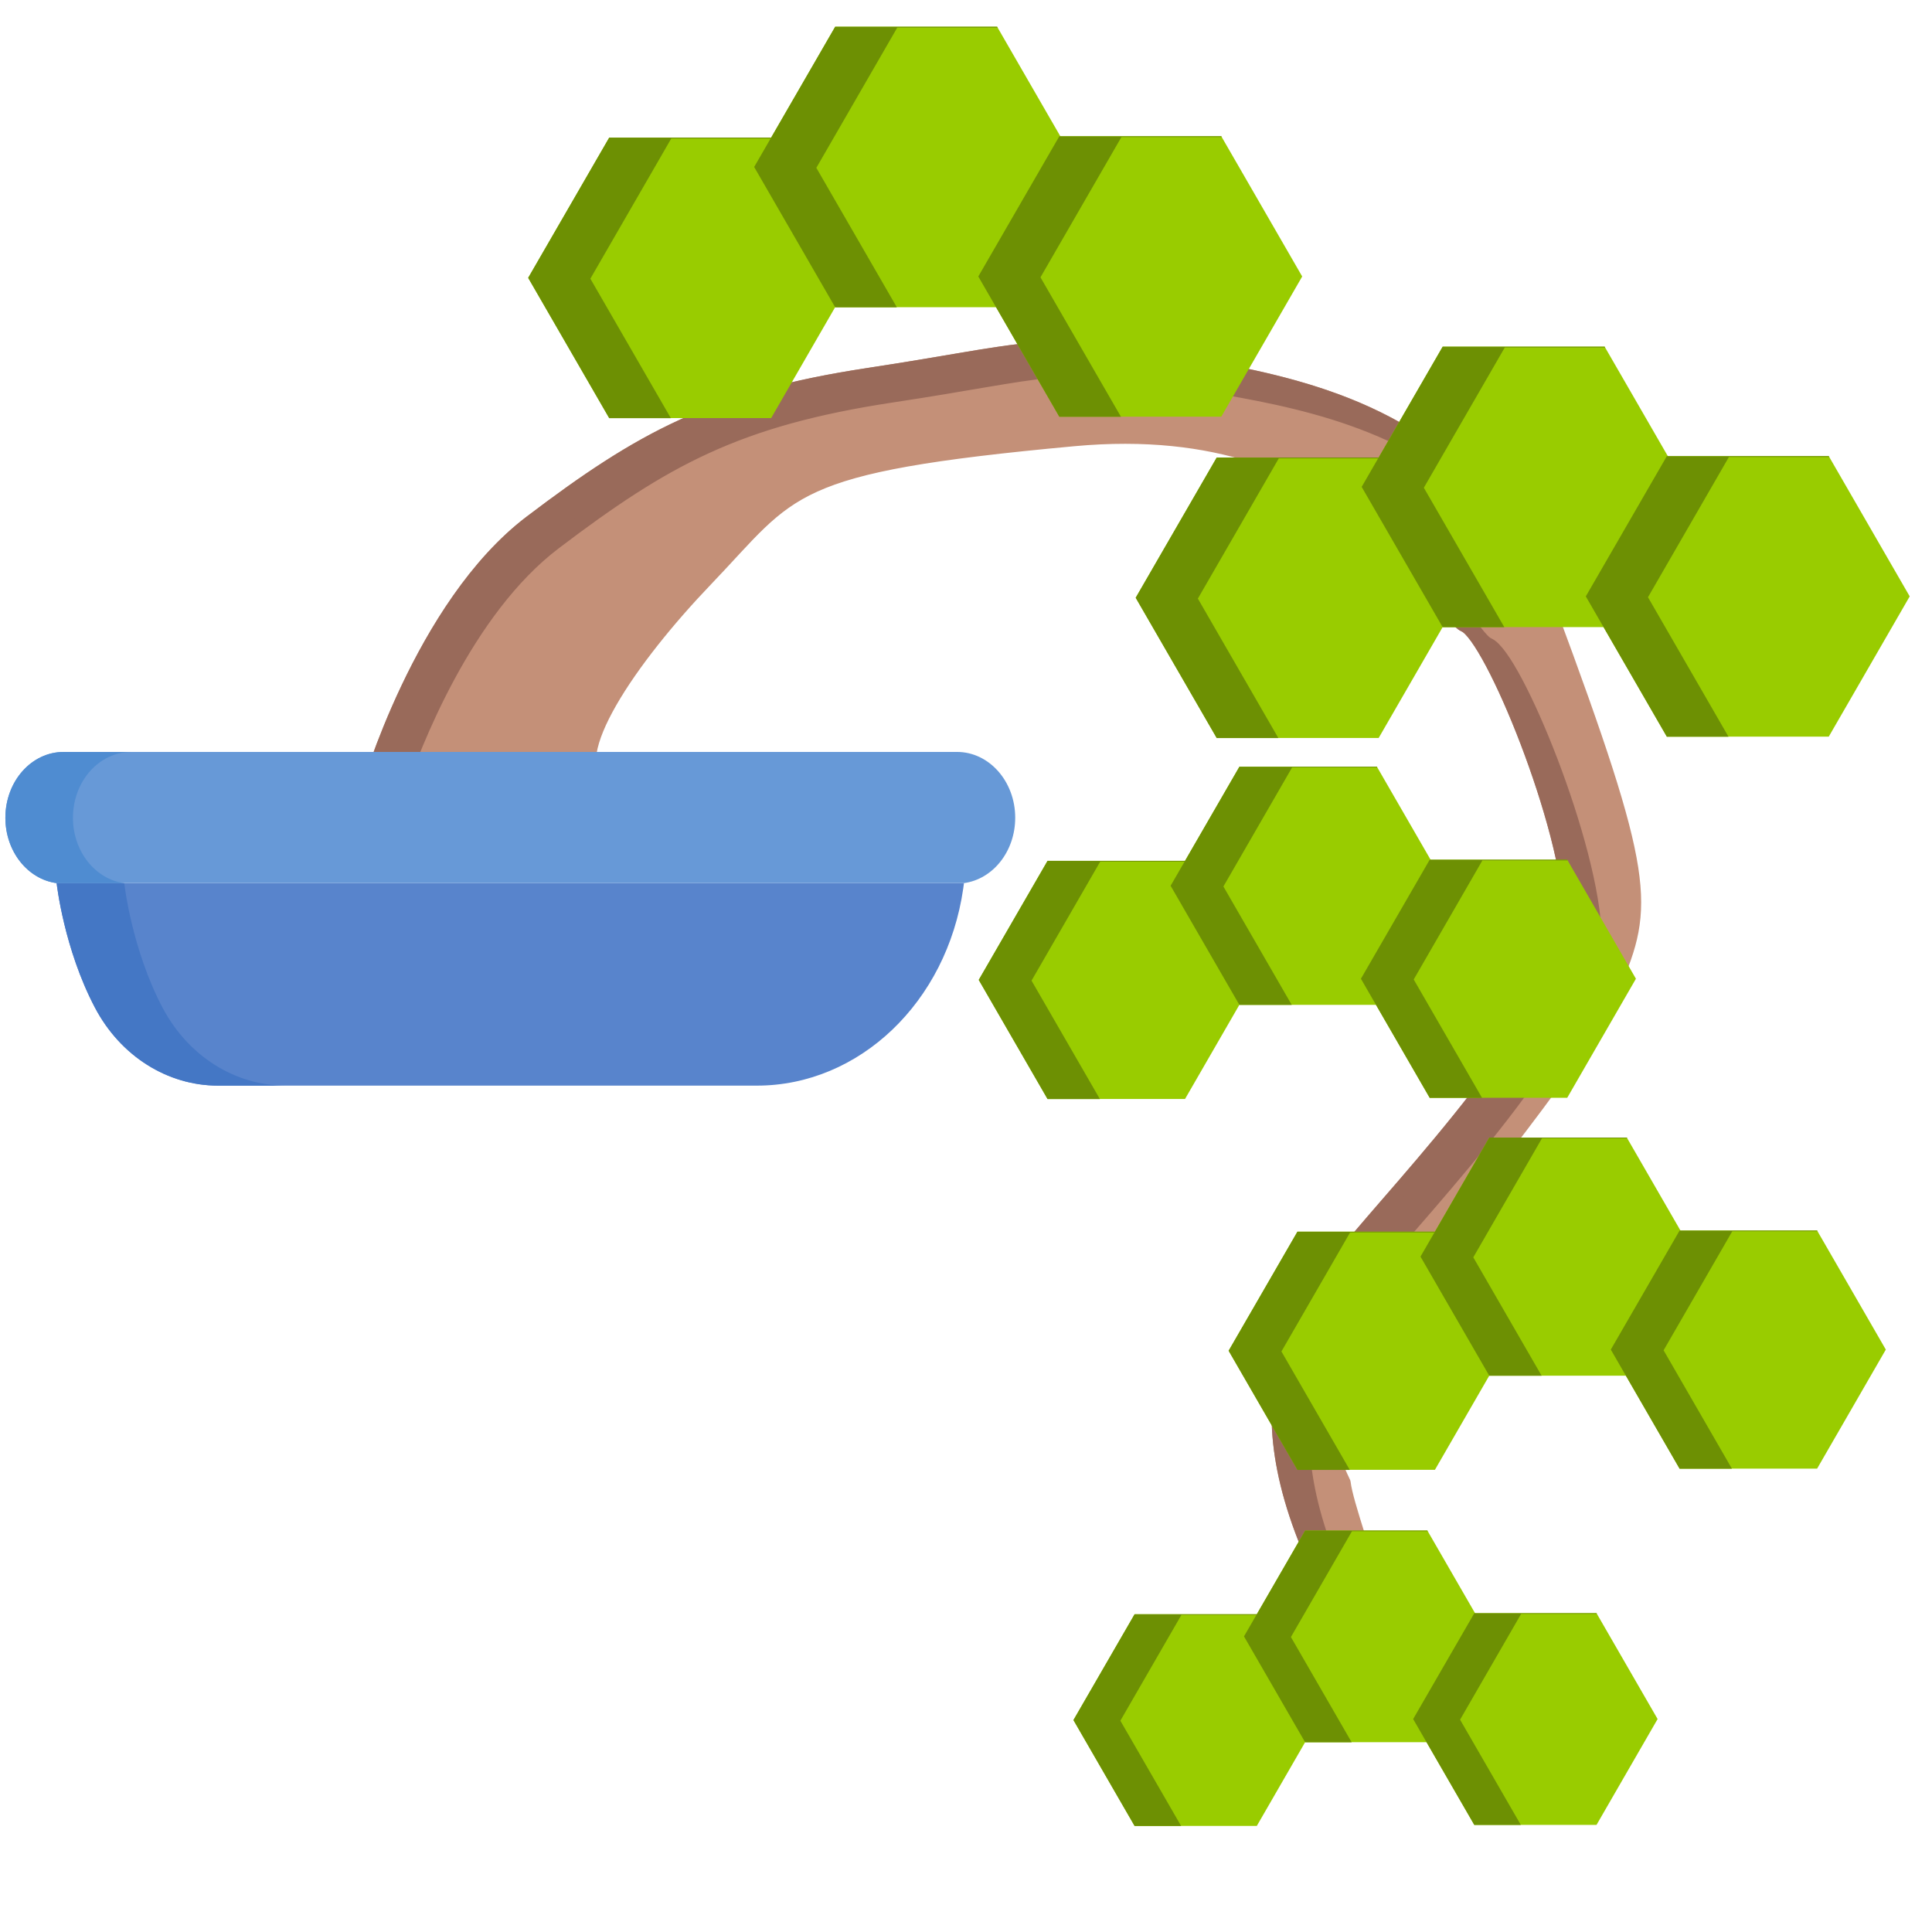
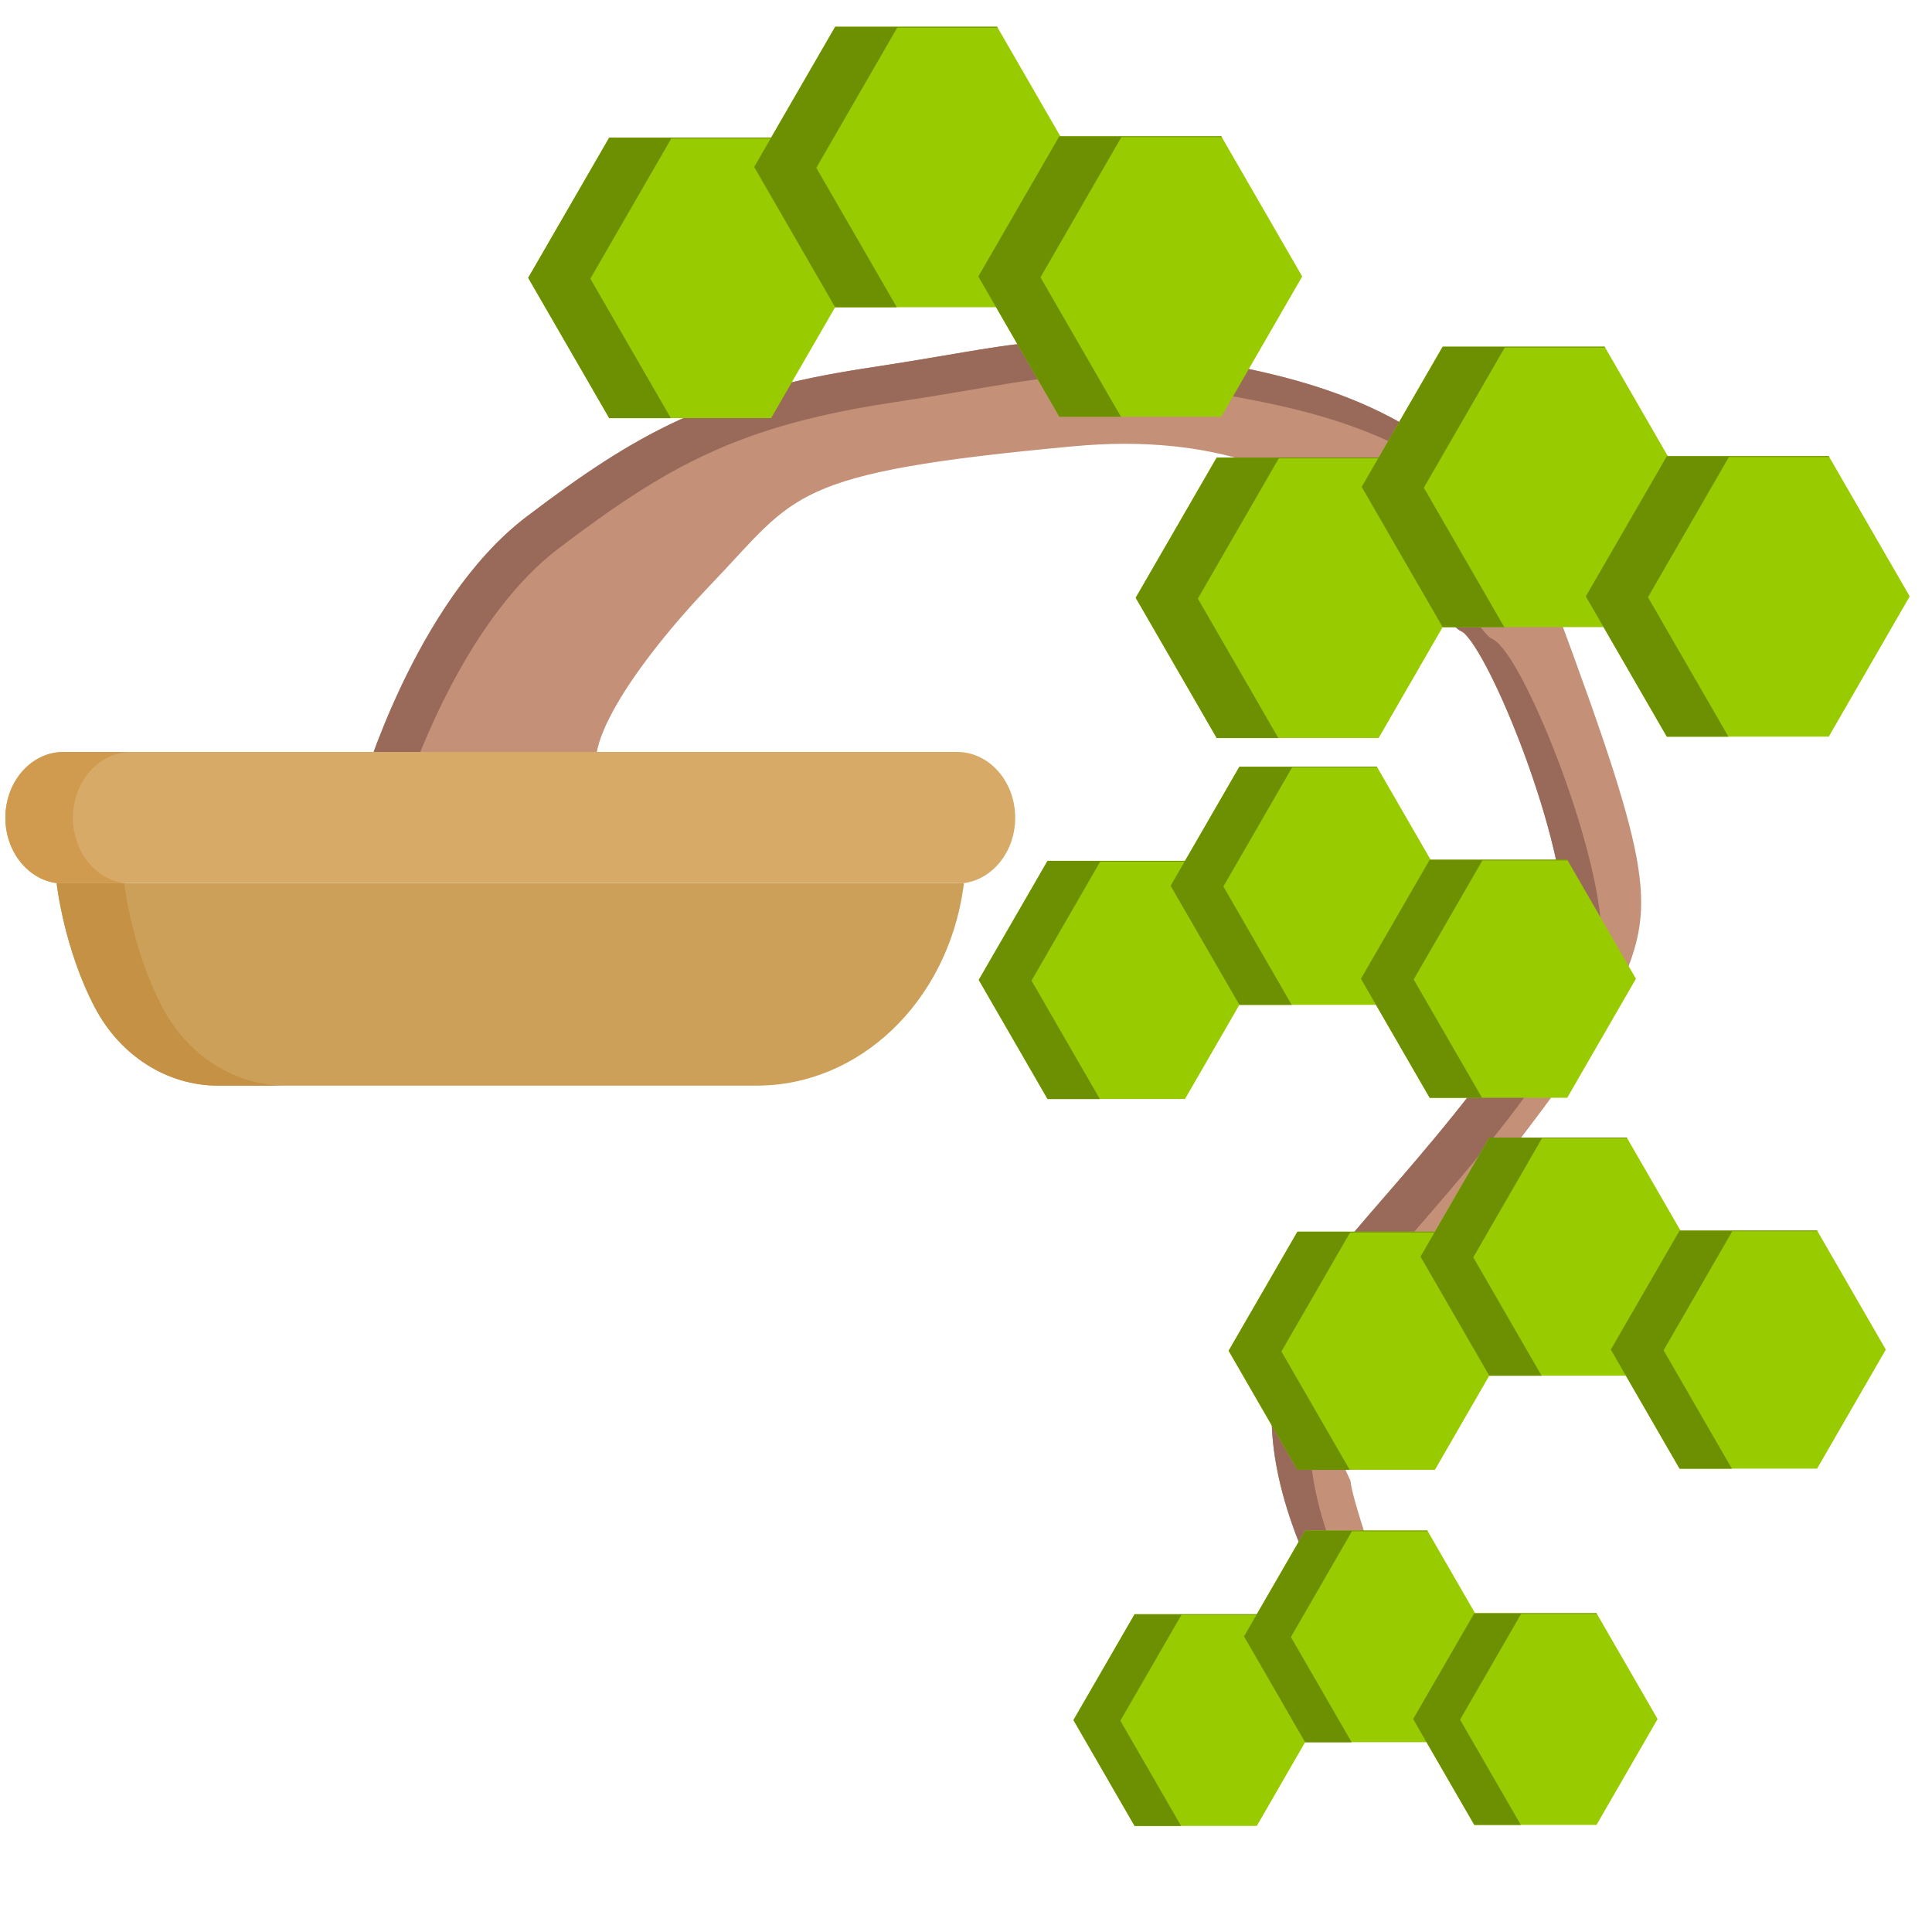
<svg xmlns="http://www.w3.org/2000/svg" width="500" height="500" viewBox="0 0 132.292 132.292" version="1.1" id="svg2515">
  <defs id="defs2512">
    <marker style="overflow:visible" id="Arrow1Sstart" refX="0.0" refY="0.0" orient="auto">
      <path transform="scale(0.2) translate(6,0)" style="fill-rule:evenodd;fill:context-stroke;stroke:context-stroke;stroke-width:1.0pt" d="M 0.0,0.0 L 5.0,-5.0 L -12.5,0.0 L 5.0,5.0 L 0.0,0.0 z " id="path24092" />
    </marker>
    <marker style="overflow:visible" id="Arrow1Mstart" refX="0.0" refY="0.0" orient="auto">
      <path transform="scale(0.4) translate(10,0)" style="fill-rule:evenodd;fill:context-stroke;stroke:context-stroke;stroke-width:1.0pt" d="M 0.0,0.0 L 5.0,-5.0 L -12.5,0.0 L 5.0,5.0 L 0.0,0.0 z " id="path24086" />
    </marker>
    <marker style="overflow:visible" id="Arrow1Lstart" refX="0.0" refY="0.0" orient="auto">
      <path transform="scale(0.8) translate(12.5,0)" style="fill-rule:evenodd;fill:context-stroke;stroke:context-stroke;stroke-width:1.0pt" d="M 0.0,0.0 L 5.0,-5.0 L -12.5,0.0 L 5.0,5.0 L 0.0,0.0 z " id="path24080" />
    </marker>
    <marker style="overflow:visible;" id="Arrow1Lend" refX="0.0" refY="0.0" orient="auto">
      <path transform="scale(0.8) rotate(180) translate(12.5,0)" style="fill-rule:evenodd;fill:context-stroke;stroke:context-stroke;stroke-width:1.0pt;" d="M 0.0,0.0 L 5.0,-5.0 L -12.5,0.0 L 5.0,5.0 L 0.0,0.0 z " id="path24083" />
    </marker>
  </defs>
  <g id="g17992" style="display:inline">
    <g id="g17906" transform="translate(124.6887,23.38778)">
      <path style="fill:#c49078;fill-opacity:1;stroke:#c49078;stroke-width:1;stroke-linecap:round;stroke-linejoin:round;stroke-miterlimit:4;stroke-dasharray:none;stroke-opacity:1" d="m -99.5,30.839 c 0,0 3.639,-12.736 11.176,-18.454 7.538,-5.718 12.497,-8.478 23.143,-10.087 10.646,-1.609 11.595,-2.514 19.483,-1.089 7.888,1.425 21.667,2.638 27.063,17.164 6.816,18.35 6.726,20.263 4.387,25.722 -2.339,5.458 -12.83,17.761 -15.335,20.793 -4.938,5.978 -5.458,8.317 -3.119,13.256 0.331,2.903 6.162,16.325 -1.302,6.779 -6.495,-13.277 -1.297,-18.995 1.822,-22.894 3.119,-3.899 15.179,-16.423 15.075,-22.613 -0.104,-6.19 -5.458,-19.234 -7.278,-20.013 -1.819,-0.78 -7.018,-14.555 -26.771,-12.736 -19.753,1.819 -19.234,3.379 -25.212,9.617 -5.153,5.377 -9.877,12.216 -7.278,14.035 2.599,1.819 -15.855,0.52 -15.855,0.52 z" id="path17902" />
      <path id="path17904" style="display:inline;fill:#996a5a;fill-opacity:1;stroke:#996a5a;stroke-width:3.78;stroke-linecap:round;stroke-linejoin:round;stroke-miterlimit:4;stroke-dasharray:none;stroke-opacity:1" d="m -198.508,1.9 c -11.866,0.222 -22.698,2.985 -47.846,6.785 -40.237,6.081 -58.981,16.513 -87.469,38.125 -28.488,21.612 -42.24,69.746 -42.24,69.746 0,0 4.051,0.251 7.529,0.463 4.265,-12.64 17.664,-47.52 40.734,-65.021 28.488,-21.612 47.234,-32.044 87.471,-38.125 40.237,-6.081 43.823,-9.501 73.637,-4.115 20.118,3.635 50.364,6.927 74.182,25.539 C -117.043,12.063 -150.858,8.517 -172.717,4.568 -183.897,2.549 -191.388,1.767 -198.508,1.9 Z m 85.471,47.498 c 12.09,11.36 17.784,22.611 20.875,23.936 6.876,2.947 27.112,52.246 27.506,75.641 0.394,23.395 -45.188,70.73 -56.977,85.465 -11.788,14.735 -31.437,36.348 -6.889,86.527 6.327,8.092 10.122,11.807 12.195,12.594 -1.725,-1.897 -3.752,-4.311 -6.172,-7.406 -24.548,-50.18 -4.9,-71.792 6.889,-86.527 11.788,-14.735 57.37,-62.07 56.977,-85.465 C -59.027,130.767 -79.262,81.469 -86.139,78.521 -89.703,76.994 -96.725,62.271 -113.037,49.398 Z" transform="scale(0.2645833)" />
    </g>
-     <g id="g14957-5-8-8-6-2-0" transform="matrix(0.9368565,0,0,1.059353,-112.0488,10.77939)" style="display:inline">
-       <path d="m 190.045,46.909 h -66.294 l -0.007,0.028 c 0,0 0.526,4.205 2.794,8.015 1.873,3.15 5.32,5.045 8.996,5.045 h 39.388 c 7.475,0 13.878,-5.383 15.081,-12.739 0.032,-0.205 0.049,-0.321 0.049,-0.321 l -0.007,-0.028 v 0" style="fill:#5884cc;fill-opacity:1;fill-rule:nonzero;stroke:none;stroke-width:0.035" id="path410-5-2-5-0-5-5" />
-       <path d="m 131.477,54.952 c -2.265,-3.81 -2.79,-8.015 -2.79,-8.015 l 0.004,-0.028 h -4.939 l -0.007,0.028 c 0,0 0.526,4.205 2.794,8.015 1.873,3.15 5.32,5.045 8.996,5.045 h 4.939 c -3.676,0 -7.119,-1.894 -8.996,-5.045" style="fill:#4477c5;fill-opacity:1;fill-rule:nonzero;stroke:none;stroke-width:0.035" id="path416-2-6-3-9-8-0" />
-       <path d="m 189.548,38.428 h -65.303 c -1.171,0 -2.237,0.476 -3.006,1.245 -0.769,0.769 -1.245,1.834 -1.245,3.009 0,2.184 1.64,3.983 3.757,4.226 h 66.294 c 2.131,-0.25 3.757,-2.053 3.757,-4.226 0,-2.349 -1.905,-4.255 -4.255,-4.255 v 0" style="fill:#6799d7;fill-opacity:1;fill-rule:nonzero;stroke:none;stroke-width:0.035" id="path422-0-0-4-4-0-4" />
-       <path d="m 124.933,42.683 c 0,-1.175 0.476,-2.24 1.245,-3.009 0.773,-0.769 1.834,-1.245 3.009,-1.245 h -4.942 c -1.171,0 -2.237,0.476 -3.006,1.245 -0.769,0.769 -1.245,1.834 -1.245,3.009 0,2.184 1.64,3.983 3.757,4.226 h 4.939 c -2.113,-0.243 -3.757,-2.043 -3.757,-4.226 v 0" style="fill:#4f8cd1;fill-opacity:1;fill-rule:nonzero;stroke:none;stroke-width:0.035" id="path424-7-6-6-8-5-9" />
+     <g id="g14957-5-87" transform="matrix(0.9368565,0,0,1.059353,-112.0488,10.77939)" style="display:inline">
+       <path d="m 190.045,46.909 h -66.294 l -0.007,0.028 c 0,0 0.526,4.205 2.794,8.015 1.873,3.15 5.32,5.045 8.996,5.045 h 39.388 c 7.475,0 13.878,-5.383 15.081,-12.739 0.032,-0.205 0.049,-0.321 0.049,-0.321 l -0.007,-0.028 v 0" style="fill:#cca058;fill-opacity:1;fill-rule:nonzero;stroke:none;stroke-width:0.035" id="path410-5-7" />
+       <path d="m 131.477,54.952 c -2.265,-3.81 -2.79,-8.015 -2.79,-8.015 l 0.004,-0.028 h -4.939 l -0.007,0.028 c 0,0 0.526,4.205 2.794,8.015 1.873,3.15 5.32,5.045 8.996,5.045 h 4.939 c -3.676,0 -7.119,-1.894 -8.996,-5.045" style="fill:#c59144;fill-opacity:1;fill-rule:nonzero;stroke:none;stroke-width:0.035" id="path416-2-7" />
+       <path d="m 189.548,38.428 h -65.303 c -1.171,0 -2.237,0.476 -3.006,1.245 -0.769,0.769 -1.245,1.834 -1.245,3.009 0,2.184 1.64,3.983 3.757,4.226 h 66.294 c 2.131,-0.25 3.757,-2.053 3.757,-4.226 0,-2.349 -1.905,-4.255 -4.255,-4.255 v 0" style="fill:#d7ab67;fill-opacity:1;fill-rule:nonzero;stroke:none;stroke-width:0.035" id="path422-0-7" />
+       <path d="m 124.933,42.683 c 0,-1.175 0.476,-2.24 1.245,-3.009 0.773,-0.769 1.834,-1.245 3.009,-1.245 h -4.942 c -1.171,0 -2.237,0.476 -3.006,1.245 -0.769,0.769 -1.245,1.834 -1.245,3.009 0,2.184 1.64,3.983 3.757,4.226 h 4.939 c -2.113,-0.243 -3.757,-2.043 -3.757,-4.226 v 0" style="fill:#d19b4f;fill-opacity:1;fill-rule:nonzero;stroke:none;stroke-width:0.035" id="path424-7-1" />
    </g>
    <g id="g13172-1-7-8-6-1-5-4-7" transform="matrix(0.4230898,0,0,0.4230898,-6.692971,16.1878)" style="display:inline">
      <g id="g1026-5-3-4-9-4-9-3-0" transform="matrix(1.732351,0,0,1.732351,88.01527,-80.55248)">
        <polygon class="cls-1" points="37.93,50.37 30.37,37.27 15.24,37.27 7.67,50.37 15.24,63.47 30.37,63.47 " id="polygon14-4-2-88-8-40-3-0-8" style="fill:#99cc00;fill-opacity:1" />
        <path id="polygon16-3-6-8-4-2-9-1-6" style="fill:#6d9003;fill-opacity:1;stroke-width:1" class="cls-1" d="M 15.24,37.27 7.67,50.37 15.24,63.48 h 5.76 L 13.479,50.449 21.039,37.349 h 9.376 l -0.045,-0.079 z" />
      </g>
      <g id="g1026-9-48-4-02-1-7-6-9-63" transform="matrix(1.732351,0,0,1.732351,124.5879,-98.49569)">
        <polygon class="cls-1" points="15.24,37.27 7.67,50.37 15.24,63.47 30.37,63.47 37.93,50.37 30.37,37.27 " id="polygon14-3-3-3-9-6-7-4-3-9" style="fill:#99cc00;fill-opacity:1" />
        <path id="polygon16-8-8-5-2-4-9-9-7-4" style="fill:#6d9003;fill-opacity:1;stroke-width:1" class="cls-1" d="M 15.24,37.27 7.67,50.37 15.24,63.48 h 5.76 L 13.479,50.449 21.039,37.349 h 9.376 l -0.045,-0.079 z" />
      </g>
      <g id="g1026-9-4-4-7-5-2-7-5-2-4" transform="matrix(1.732351,0,0,1.732351,160.8632,-80.77331)">
        <polygon class="cls-1" points="15.24,37.27 7.67,50.37 15.24,63.47 30.37,63.47 37.93,50.37 30.37,37.27 " id="polygon14-3-9-4-8-8-8-85-0-0-7" style="fill:#99cc00;fill-opacity:1" />
        <path id="polygon16-8-1-0-7-7-6-9-3-2-6" style="fill:#6d9003;fill-opacity:1;stroke-width:1" class="cls-1" d="M 15.24,37.27 7.67,50.37 15.24,63.48 h 5.76 L 13.479,50.449 21.039,37.349 h 9.376 l -0.045,-0.079 z" />
      </g>
    </g>
    <g id="g13172-1-7-8-6-1-5-4-7-9" transform="matrix(0.4230898,0,0,0.4230898,34.90542,38.09325)" style="display:inline">
      <g id="g1026-5-3-4-9-4-9-3-0-1" transform="matrix(1.732351,0,0,1.732351,88.01527,-80.55248)">
        <polygon class="cls-1" points="30.37,37.27 15.24,37.27 7.67,50.37 15.24,63.47 30.37,63.47 37.93,50.37 " id="polygon14-4-2-88-8-40-3-0-8-2" style="fill:#99cc00;fill-opacity:1" />
        <path id="polygon16-3-6-8-4-2-9-1-6-4" style="fill:#6d9003;fill-opacity:1;stroke-width:1" class="cls-1" d="M 15.24,37.27 7.67,50.37 15.24,63.48 h 5.76 L 13.479,50.449 21.039,37.349 h 9.376 l -0.045,-0.079 z" />
      </g>
      <g id="g1026-9-48-4-02-1-7-6-9-63-4" transform="matrix(1.732351,0,0,1.732351,124.5879,-98.49569)">
        <polygon class="cls-1" points="7.67,50.37 15.24,63.47 30.37,63.47 37.93,50.37 30.37,37.27 15.24,37.27 " id="polygon14-3-3-3-9-6-7-4-3-9-2" style="fill:#99cc00;fill-opacity:1" />
        <path id="polygon16-8-8-5-2-4-9-9-7-4-9" style="fill:#6d9003;fill-opacity:1;stroke-width:1" class="cls-1" d="M 15.24,37.27 7.67,50.37 15.24,63.48 h 5.76 L 13.479,50.449 21.039,37.349 h 9.376 l -0.045,-0.079 z" />
      </g>
      <g id="g1026-9-4-4-7-5-2-7-5-2-4-7" transform="matrix(1.732351,0,0,1.732351,160.8632,-80.77331)">
        <polygon class="cls-1" points="7.67,50.37 15.24,63.47 30.37,63.47 37.93,50.37 30.37,37.27 15.24,37.27 " id="polygon14-3-9-4-8-8-8-85-0-0-7-4" style="fill:#99cc00;fill-opacity:1" />
        <path id="polygon16-8-1-0-7-7-6-9-3-2-6-8" style="fill:#6d9003;fill-opacity:1;stroke-width:1" class="cls-1" d="M 15.24,37.27 7.67,50.37 15.24,63.48 h 5.76 L 13.479,50.449 21.039,37.349 h 9.376 l -0.045,-0.079 z" />
      </g>
    </g>
    <g id="g13172-1-7-8-6-1-5-4-7-9-2" transform="matrix(0.3592272,0,0,0.3592272,30.6281,64.68925)" style="display:inline">
      <g id="g1026-5-3-4-9-4-9-3-0-1-2" transform="matrix(1.732351,0,0,1.732351,88.01527,-80.55248)">
        <polygon class="cls-1" points="15.24,37.27 7.67,50.37 15.24,63.47 30.37,63.47 37.93,50.37 30.37,37.27 " id="polygon14-4-2-88-8-40-3-0-8-2-2" style="fill:#99cc00;fill-opacity:1" />
        <path id="polygon16-3-6-8-4-2-9-1-6-4-8" style="fill:#6d9003;fill-opacity:1;stroke-width:1" class="cls-1" d="M 15.24,37.27 7.67,50.37 15.24,63.48 h 5.76 L 13.479,50.449 21.039,37.349 h 9.376 l -0.045,-0.079 z" />
      </g>
      <g id="g1026-9-48-4-02-1-7-6-9-63-4-2" transform="matrix(1.732351,0,0,1.732351,124.5879,-98.49569)">
        <polygon class="cls-1" points="15.24,63.47 30.37,63.47 37.93,50.37 30.37,37.27 15.24,37.27 7.67,50.37 " id="polygon14-3-3-3-9-6-7-4-3-9-2-8" style="fill:#99cc00;fill-opacity:1" />
        <path id="polygon16-8-8-5-2-4-9-9-7-4-9-3" style="fill:#6d9003;fill-opacity:1;stroke-width:1" class="cls-1" d="M 15.24,37.27 7.67,50.37 15.24,63.48 h 5.76 L 13.479,50.449 21.039,37.349 h 9.376 l -0.045,-0.079 z" />
      </g>
      <g id="g1026-9-4-4-7-5-2-7-5-2-4-7-8" transform="matrix(1.732351,0,0,1.732351,160.8632,-80.77331)">
        <polygon class="cls-1" points="15.24,63.47 30.37,63.47 37.93,50.37 30.37,37.27 15.24,37.27 7.67,50.37 " id="polygon14-3-9-4-8-8-8-85-0-0-7-4-4" style="fill:#99cc00;fill-opacity:1" />
        <path id="polygon16-8-1-0-7-7-6-9-3-2-6-8-7" style="fill:#6d9003;fill-opacity:1;stroke-width:1" class="cls-1" d="M 15.24,37.27 7.67,50.37 15.24,63.48 h 5.76 L 13.479,50.449 21.039,37.349 h 9.376 l -0.045,-0.079 z" />
      </g>
    </g>
    <g id="g13172-1-7-8-6-1-5-4-7-9-2-4" transform="matrix(0.3592272,0,0,0.3592272,47.73888,90.08239)" style="display:inline">
      <g id="g1026-5-3-4-9-4-9-3-0-1-2-1" transform="matrix(1.732351,0,0,1.732351,88.01527,-80.55248)">
        <polygon class="cls-1" points="30.37,37.27 15.24,37.27 7.67,50.37 15.24,63.47 30.37,63.47 37.93,50.37 " id="polygon14-4-2-88-8-40-3-0-8-2-2-6" style="fill:#99cc00;fill-opacity:1" />
        <path id="polygon16-3-6-8-4-2-9-1-6-4-8-7" style="fill:#6d9003;fill-opacity:1;stroke-width:1" class="cls-1" d="M 15.24,37.27 7.67,50.37 15.24,63.48 h 5.76 L 13.479,50.449 21.039,37.349 h 9.376 l -0.045,-0.079 z" />
      </g>
      <g id="g1026-9-48-4-02-1-7-6-9-63-4-2-6" transform="matrix(1.732351,0,0,1.732351,124.5879,-98.49569)">
        <polygon class="cls-1" points="7.67,50.37 15.24,63.47 30.37,63.47 37.93,50.37 30.37,37.27 15.24,37.27 " id="polygon14-3-3-3-9-6-7-4-3-9-2-8-6" style="fill:#99cc00;fill-opacity:1" />
        <path id="polygon16-8-8-5-2-4-9-9-7-4-9-3-0" style="fill:#6d9003;fill-opacity:1;stroke-width:1" class="cls-1" d="M 15.24,37.27 7.67,50.37 15.24,63.48 h 5.76 L 13.479,50.449 21.039,37.349 h 9.376 l -0.045,-0.079 z" />
      </g>
      <g id="g1026-9-4-4-7-5-2-7-5-2-4-7-8-8" transform="matrix(1.732351,0,0,1.732351,160.8632,-80.77331)">
        <polygon class="cls-1" points="7.67,50.37 15.24,63.47 30.37,63.47 37.93,50.37 30.37,37.27 15.24,37.27 " id="polygon14-3-9-4-8-8-8-85-0-0-7-4-4-9" style="fill:#99cc00;fill-opacity:1" />
        <path id="polygon16-8-1-0-7-7-6-9-3-2-6-8-7-9" style="fill:#6d9003;fill-opacity:1;stroke-width:1" class="cls-1" d="M 15.24,37.27 7.67,50.37 15.24,63.48 h 5.76 L 13.479,50.449 21.039,37.349 h 9.376 l -0.045,-0.079 z" />
      </g>
    </g>
    <g id="g13172-1-7-8-6-1-5-4-7-9-2-4-4" transform="matrix(0.3193131,0,0,0.3193131,41.15598,115.6389)" style="display:inline">
      <g id="g1026-5-3-4-9-4-9-3-0-1-2-1-3" transform="matrix(1.732351,0,0,1.732351,88.01527,-80.55248)">
        <polygon class="cls-1" points="15.24,63.47 30.37,63.47 37.93,50.37 30.37,37.27 15.24,37.27 7.67,50.37 " id="polygon14-4-2-88-8-40-3-0-8-2-2-6-5" style="fill:#99cc00;fill-opacity:1" />
        <path id="polygon16-3-6-8-4-2-9-1-6-4-8-7-4" style="fill:#6d9003;fill-opacity:1;stroke-width:1" class="cls-1" d="M 15.24,37.27 7.67,50.37 15.24,63.48 h 5.76 L 13.479,50.449 21.039,37.349 h 9.376 l -0.045,-0.079 z" />
      </g>
      <g id="g1026-9-48-4-02-1-7-6-9-63-4-2-6-0" transform="matrix(1.732351,0,0,1.732351,124.5879,-98.49569)">
        <polygon class="cls-1" points="37.93,50.37 30.37,37.27 15.24,37.27 7.67,50.37 15.24,63.47 30.37,63.47 " id="polygon14-3-3-3-9-6-7-4-3-9-2-8-6-3" style="fill:#99cc00;fill-opacity:1" />
        <path id="polygon16-8-8-5-2-4-9-9-7-4-9-3-0-0" style="fill:#6d9003;fill-opacity:1;stroke-width:1" class="cls-1" d="M 15.24,37.27 7.67,50.37 15.24,63.48 h 5.76 L 13.479,50.449 21.039,37.349 h 9.376 l -0.045,-0.079 z" />
      </g>
      <g id="g1026-9-4-4-7-5-2-7-5-2-4-7-8-8-1" transform="matrix(1.732351,0,0,1.732351,160.8632,-80.77331)">
        <polygon class="cls-1" points="37.93,50.37 30.37,37.27 15.24,37.27 7.67,50.37 15.24,63.47 30.37,63.47 " id="polygon14-3-9-4-8-8-8-85-0-0-7-4-4-9-3" style="fill:#99cc00;fill-opacity:1" />
        <path id="polygon16-8-1-0-7-7-6-9-3-2-6-8-7-9-8" style="fill:#6d9003;fill-opacity:1;stroke-width:1" class="cls-1" d="M 15.24,37.27 7.67,50.37 15.24,63.48 h 5.76 L 13.479,50.449 21.039,37.349 h 9.376 l -0.045,-0.079 z" />
      </g>
    </g>
  </g>
</svg>
